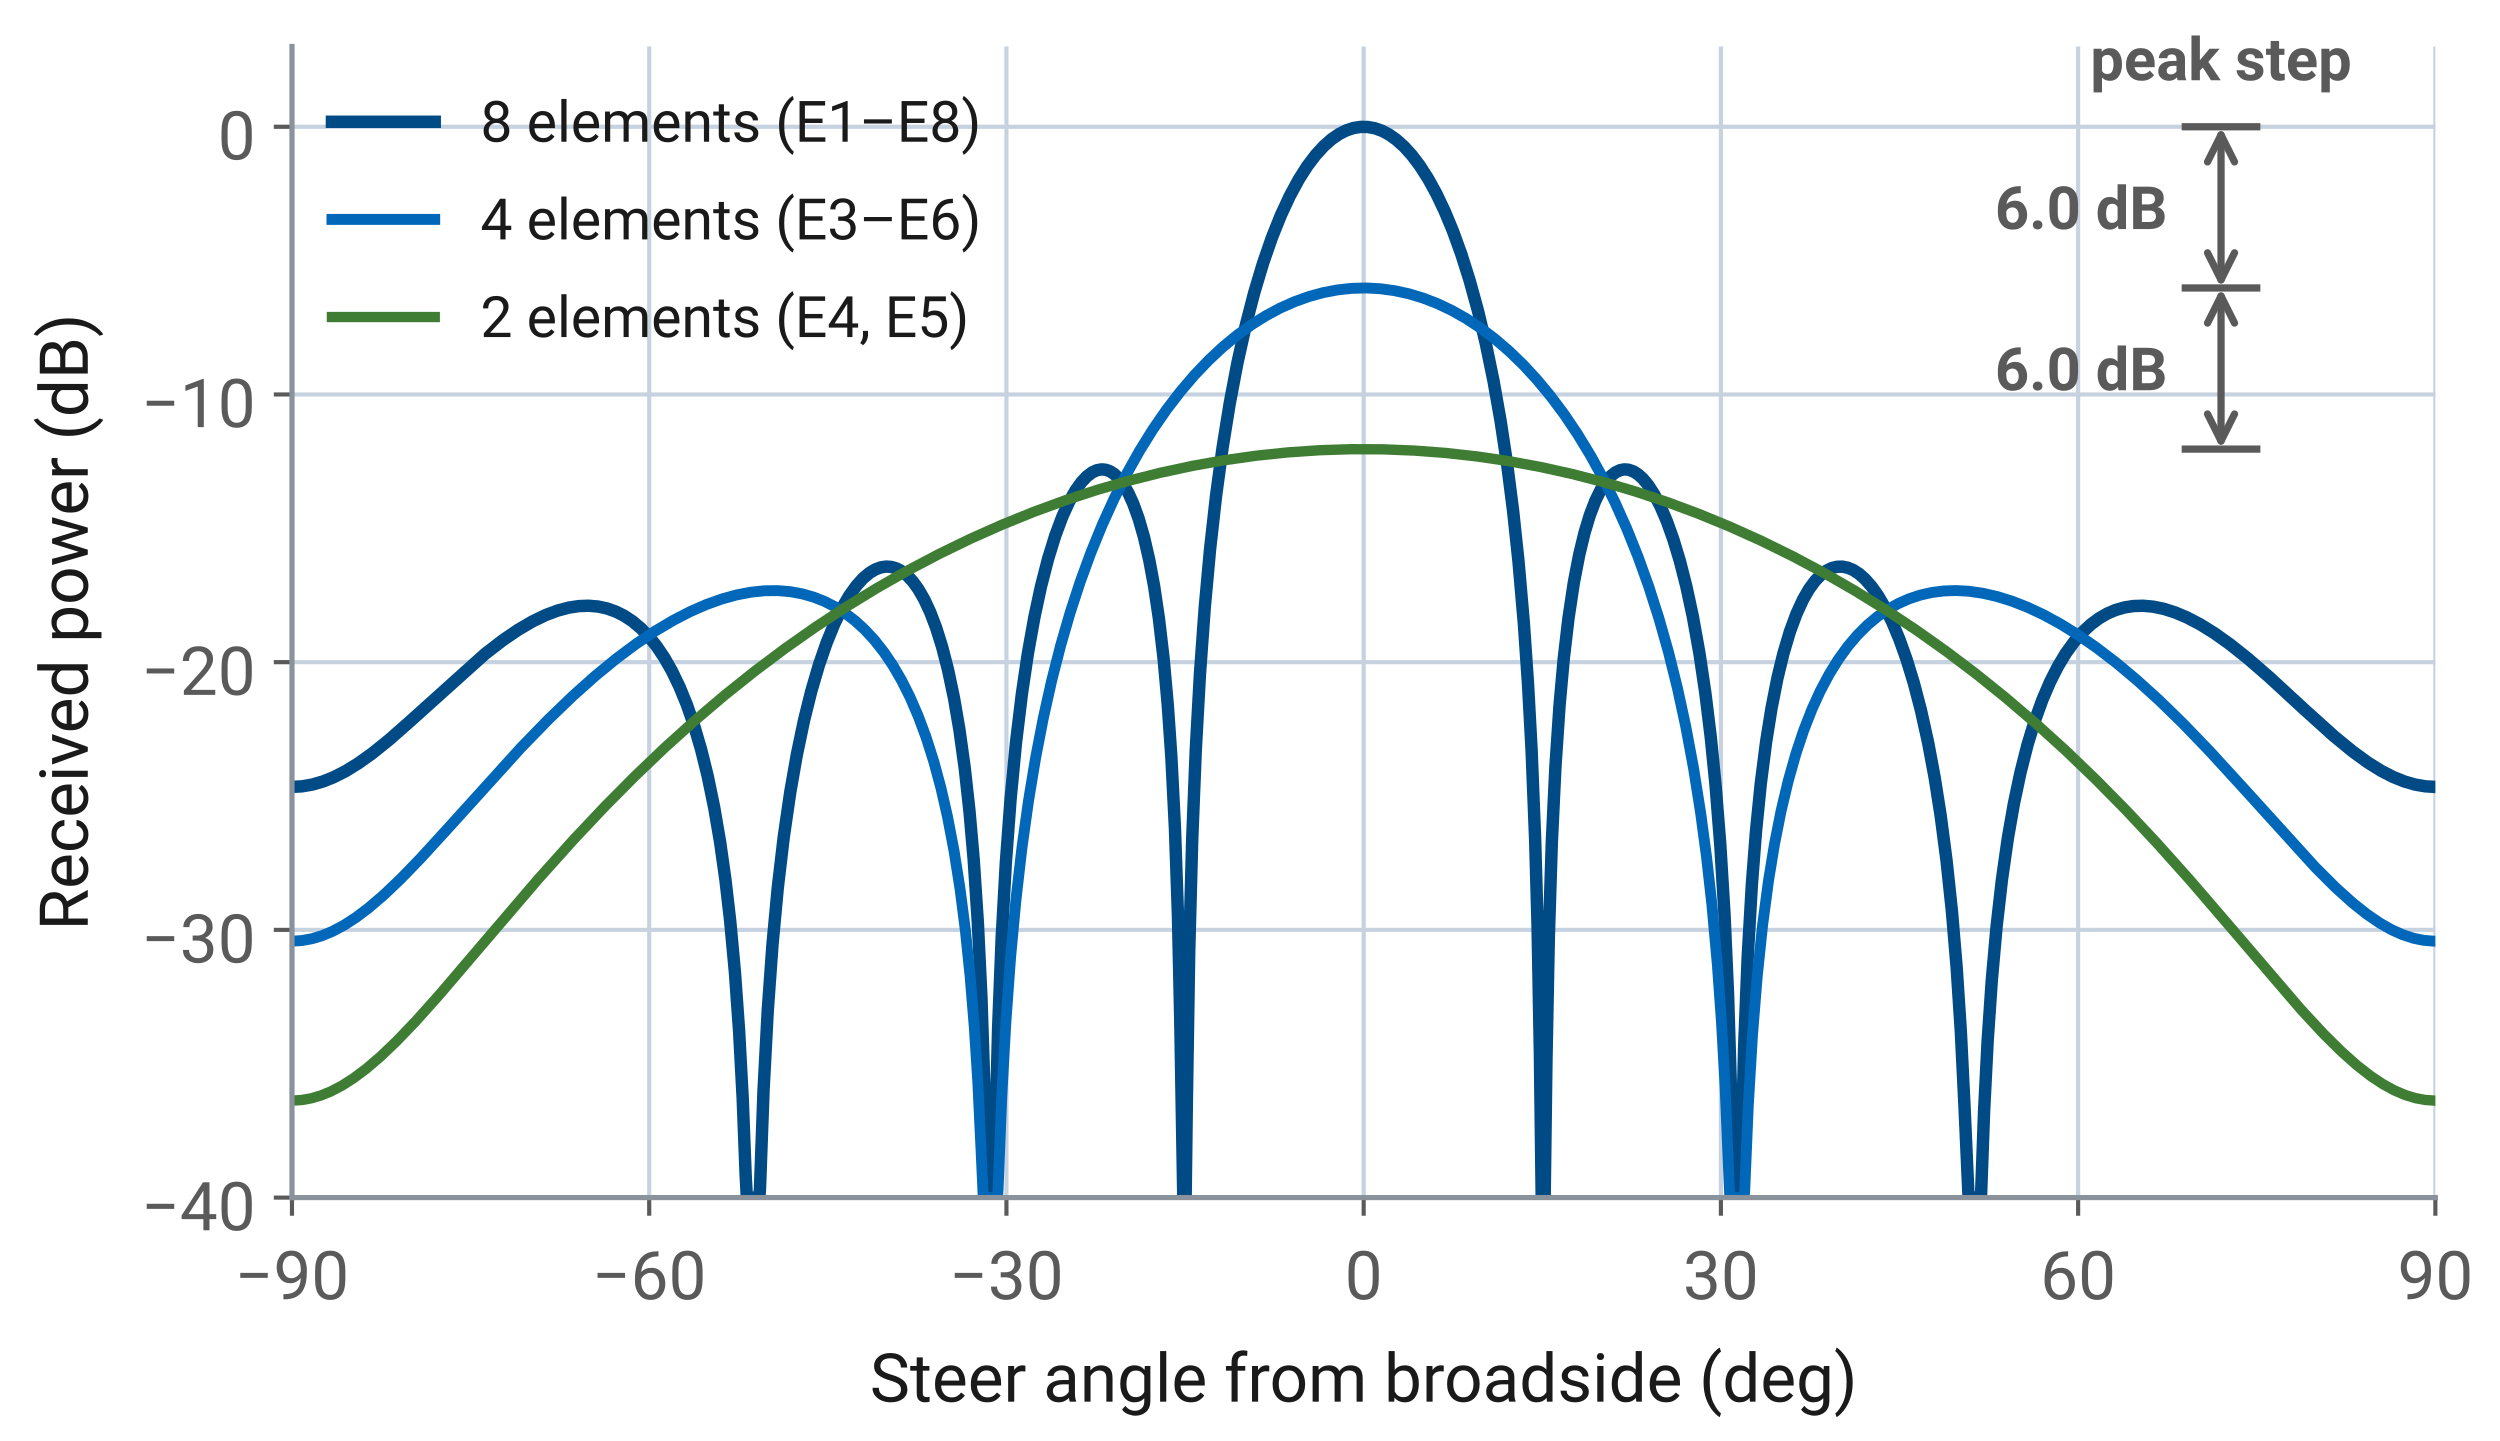
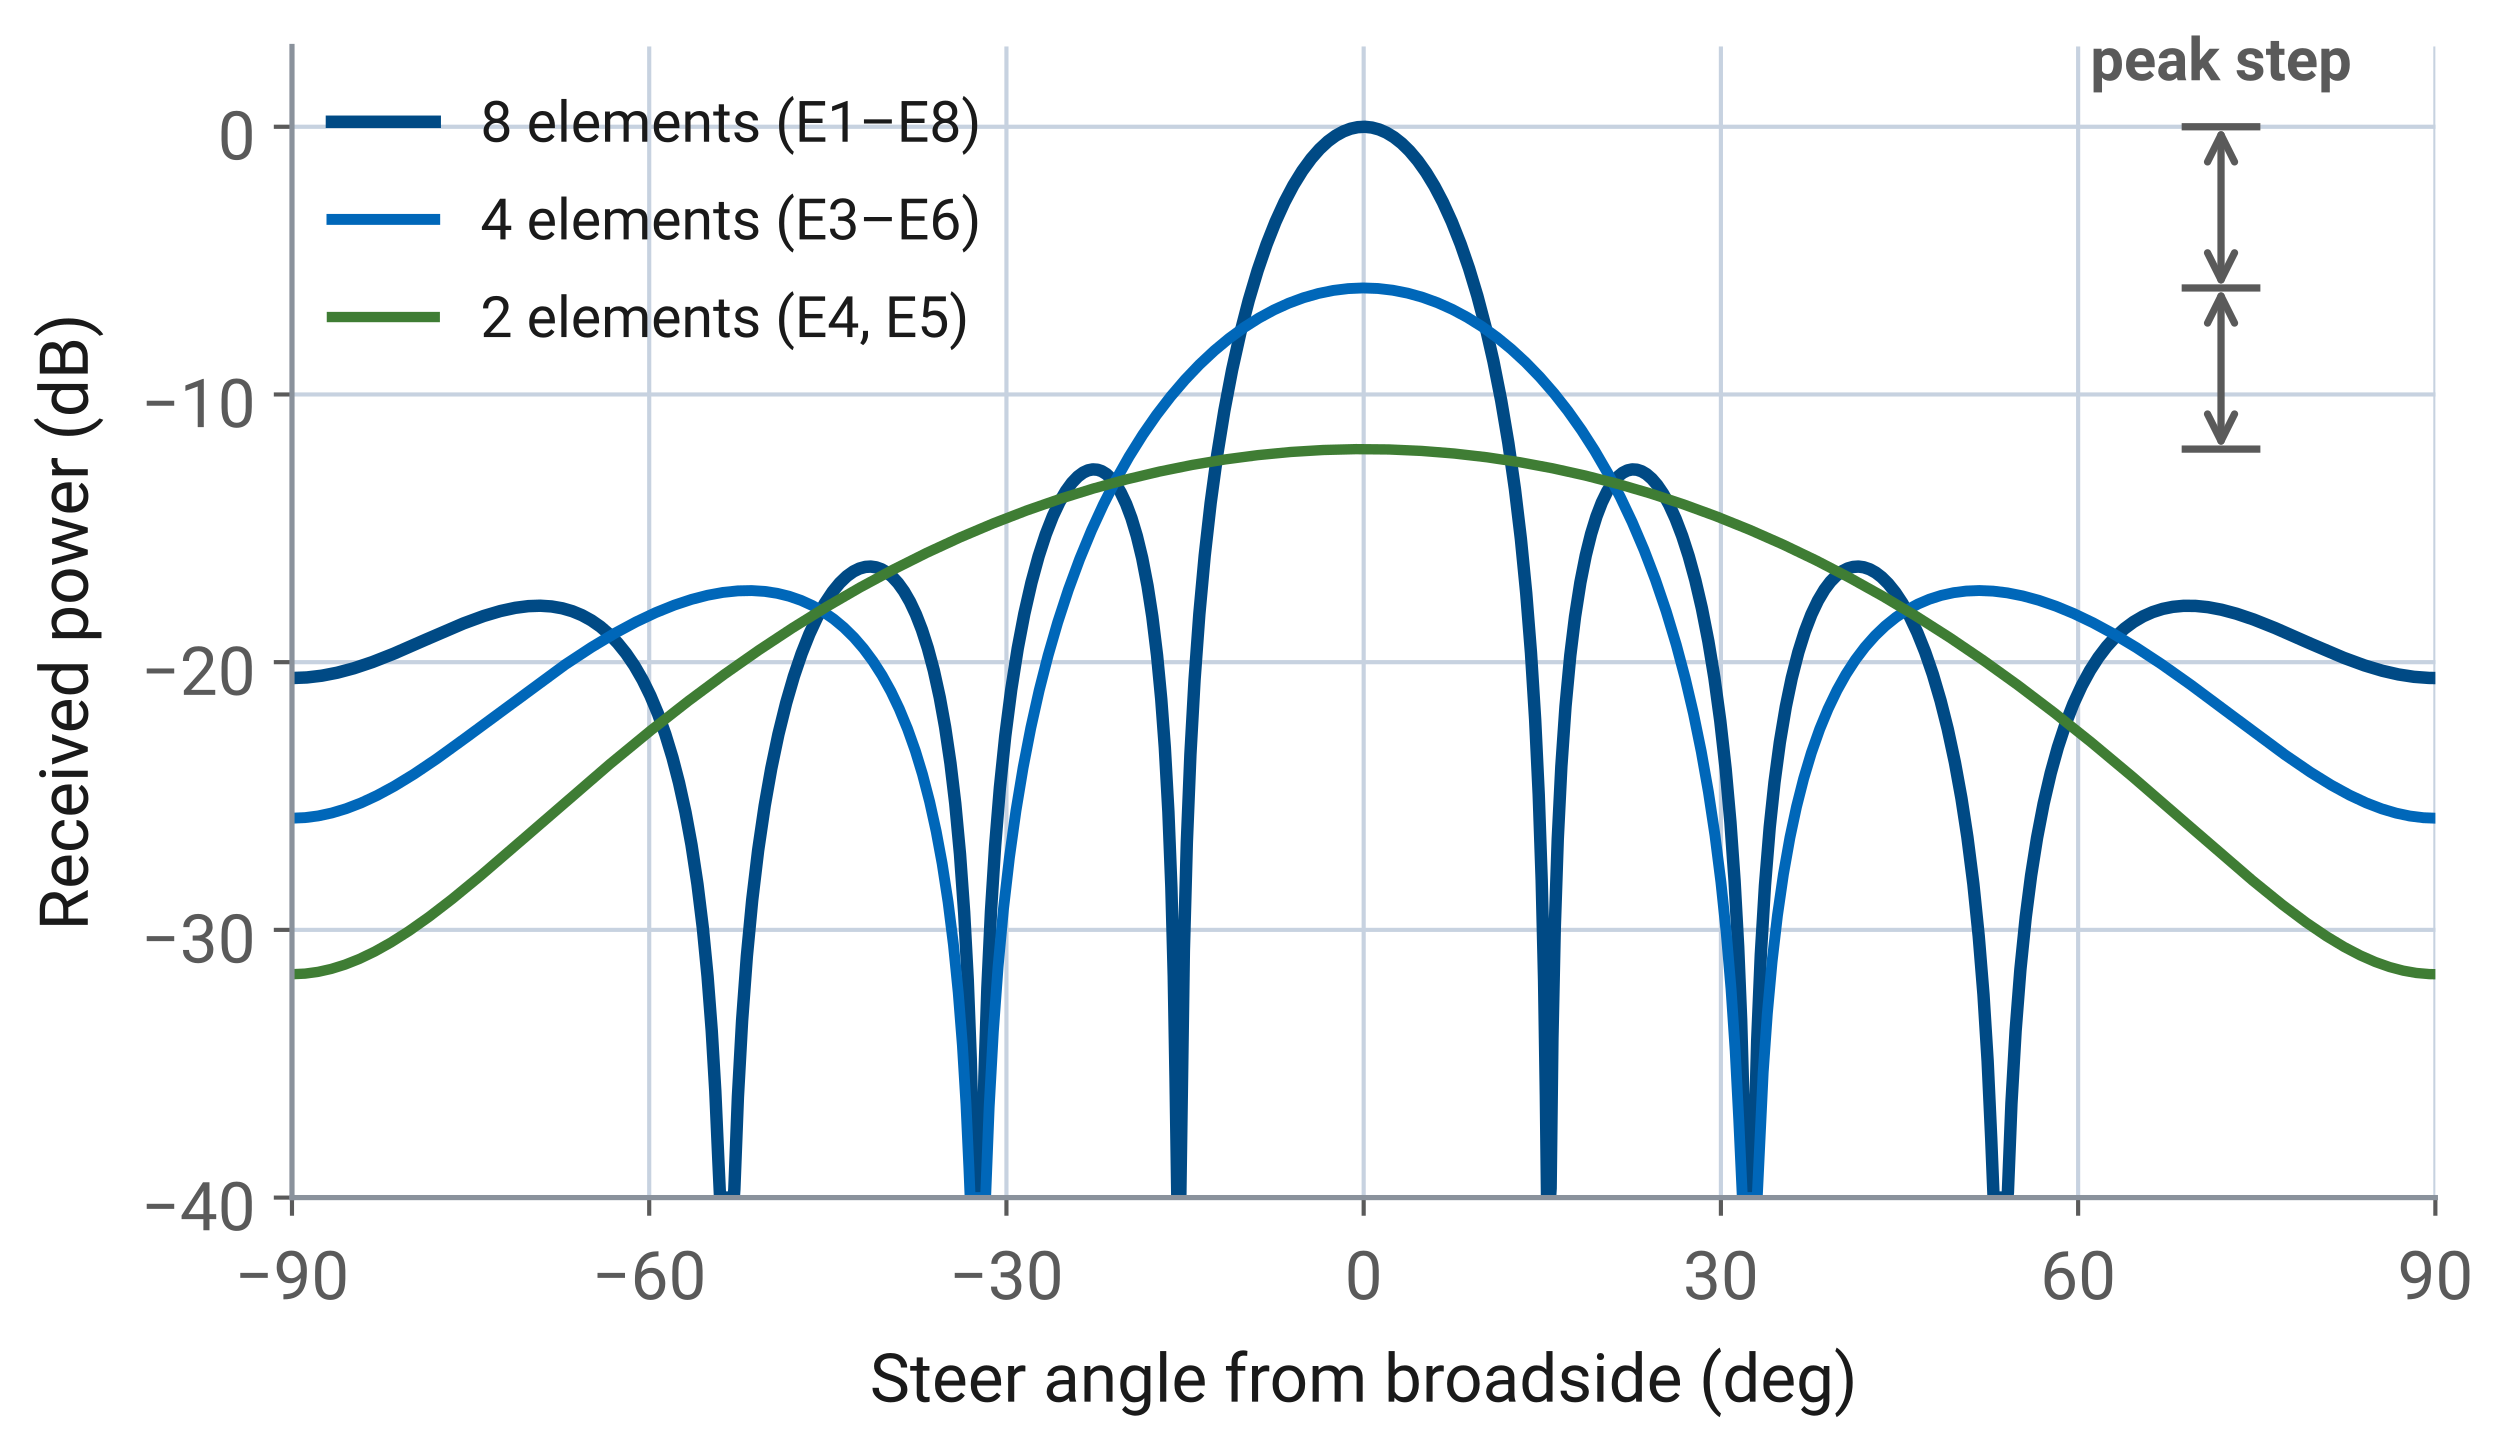
<svg xmlns="http://www.w3.org/2000/svg" xmlns:xlink="http://www.w3.org/1999/xlink" width="481.621pt" height="277.491pt" viewBox="0 0 481.621 277.491" version="1.1">
  <defs>
    <style type="text/css">*{stroke-linejoin: round; stroke-linecap: butt}</style>
  </defs>
  <g id="figure_1">
    <g id="patch_1">
      <path d="M 0 277.491  L 481.621 277.491  L 481.621 0  L 0 0  L 0 277.491  z " style="fill: none" />
    </g>
    <g id="axes_1">
      <g id="patch_2">
        <path d="M 56.249 230.712  L 469.169 230.712  L 469.169 8.952  L 56.249 8.952  L 56.249 230.712  z " style="fill: none" />
      </g>
      <g id="matplotlib.axis_1">
        <g id="xtick_1">
          <g id="line2d_1">
-             <path d="M 56.249 230.712  L 56.249 8.952  " clip-path="url(#p74cef117e4)" style="fill: none; stroke: #c7d2e0; stroke-width: 0.8; stroke-linecap: square" />
+             <path d="M 56.249 230.712  L 56.249 8.952  " clip-path="url(#p4772ceadd3)" style="fill: none; stroke: #c7d2e0; stroke-width: 0.8; stroke-linecap: square" />
          </g>
          <g id="line2d_2">
            <defs>
-               <path id="m7ccfd87484" d="M 0 0  L 0 3.5  " style="stroke: #5a5a5a; stroke-width: 0.8" />
+               <path id="m863b447cb8" d="M 0 0  L 0 3.5  " style="stroke: #5a5a5a; stroke-width: 0.8" />
            </defs>
            <g>
-               <use xlink:href="#m7ccfd87484" x="56.249" y="230.712" style="fill: #5a5a5a; stroke: #5a5a5a; stroke-width: 0.8" />
+               <use xlink:href="#m863b447cb8" x="56.249" y="230.712" style="fill: #5a5a5a; stroke: #5a5a5a; stroke-width: 0.8" />
            </g>
          </g>
          <g id="text_1">
            <text style="font-size: 13px; font-family:'Source Sans Pro', 'Segoe UI', Roboto, Helvetica, Arial, sans-serif; text-anchor: middle; fill: #5a5a5a" x="56.249" y="250.305" transform="rotate(-0 56.24918 250.3053)">−90</text>
          </g>
        </g>
        <g id="xtick_2">
          <g id="line2d_3">
-             <path d="M 125.069 230.712  L 125.069 8.952  " clip-path="url(#p74cef117e4)" style="fill: none; stroke: #c7d2e0; stroke-width: 0.8; stroke-linecap: square" />
+             <path d="M 125.069 230.712  L 125.069 8.952  " clip-path="url(#p4772ceadd3)" style="fill: none; stroke: #c7d2e0; stroke-width: 0.8; stroke-linecap: square" />
          </g>
          <g id="line2d_4">
            <g>
-               <use xlink:href="#m7ccfd87484" x="125.069" y="230.712" style="fill: #5a5a5a; stroke: #5a5a5a; stroke-width: 0.8" />
+               <use xlink:href="#m863b447cb8" x="125.069" y="230.712" style="fill: #5a5a5a; stroke: #5a5a5a; stroke-width: 0.8" />
            </g>
          </g>
          <g id="text_2">
            <text style="font-size: 13px; font-family:'Source Sans Pro', 'Segoe UI', Roboto, Helvetica, Arial, sans-serif; text-anchor: middle; fill: #5a5a5a" x="125.069" y="250.305" transform="rotate(-0 125.0692 250.3053)">−60</text>
          </g>
        </g>
        <g id="xtick_3">
          <g id="line2d_5">
-             <path d="M 193.889 230.712  L 193.889 8.952  " clip-path="url(#p74cef117e4)" style="fill: none; stroke: #c7d2e0; stroke-width: 0.8; stroke-linecap: square" />
+             <path d="M 193.889 230.712  L 193.889 8.952  " clip-path="url(#p4772ceadd3)" style="fill: none; stroke: #c7d2e0; stroke-width: 0.8; stroke-linecap: square" />
          </g>
          <g id="line2d_6">
            <g>
-               <use xlink:href="#m7ccfd87484" x="193.889" y="230.712" style="fill: #5a5a5a; stroke: #5a5a5a; stroke-width: 0.8" />
+               <use xlink:href="#m863b447cb8" x="193.889" y="230.712" style="fill: #5a5a5a; stroke: #5a5a5a; stroke-width: 0.8" />
            </g>
          </g>
          <g id="text_3">
            <text style="font-size: 13px; font-family:'Source Sans Pro', 'Segoe UI', Roboto, Helvetica, Arial, sans-serif; text-anchor: middle; fill: #5a5a5a" x="193.889" y="250.305" transform="rotate(-0 193.8892 250.3053)">−30</text>
          </g>
        </g>
        <g id="xtick_4">
          <g id="line2d_7">
-             <path d="M 262.709 230.712  L 262.709 8.952  " clip-path="url(#p74cef117e4)" style="fill: none; stroke: #c7d2e0; stroke-width: 0.8; stroke-linecap: square" />
+             <path d="M 262.709 230.712  L 262.709 8.952  " clip-path="url(#p4772ceadd3)" style="fill: none; stroke: #c7d2e0; stroke-width: 0.8; stroke-linecap: square" />
          </g>
          <g id="line2d_8">
            <g>
-               <use xlink:href="#m7ccfd87484" x="262.709" y="230.712" style="fill: #5a5a5a; stroke: #5a5a5a; stroke-width: 0.8" />
+               <use xlink:href="#m863b447cb8" x="262.709" y="230.712" style="fill: #5a5a5a; stroke: #5a5a5a; stroke-width: 0.8" />
            </g>
          </g>
          <g id="text_4">
            <text style="font-size: 13px; font-family:'Source Sans Pro', 'Segoe UI', Roboto, Helvetica, Arial, sans-serif; text-anchor: middle; fill: #5a5a5a" x="262.709" y="250.305" transform="rotate(-0 262.7092 250.3053)">0</text>
          </g>
        </g>
        <g id="xtick_5">
          <g id="line2d_9">
-             <path d="M 331.529 230.712  L 331.529 8.952  " clip-path="url(#p74cef117e4)" style="fill: none; stroke: #c7d2e0; stroke-width: 0.8; stroke-linecap: square" />
+             <path d="M 331.529 230.712  L 331.529 8.952  " clip-path="url(#p4772ceadd3)" style="fill: none; stroke: #c7d2e0; stroke-width: 0.8; stroke-linecap: square" />
          </g>
          <g id="line2d_10">
            <g>
-               <use xlink:href="#m7ccfd87484" x="331.529" y="230.712" style="fill: #5a5a5a; stroke: #5a5a5a; stroke-width: 0.8" />
+               <use xlink:href="#m863b447cb8" x="331.529" y="230.712" style="fill: #5a5a5a; stroke: #5a5a5a; stroke-width: 0.8" />
            </g>
          </g>
          <g id="text_5">
            <text style="font-size: 13px; font-family:'Source Sans Pro', 'Segoe UI', Roboto, Helvetica, Arial, sans-serif; text-anchor: middle; fill: #5a5a5a" x="331.529" y="250.305" transform="rotate(-0 331.5292 250.3053)">30</text>
          </g>
        </g>
        <g id="xtick_6">
          <g id="line2d_11">
-             <path d="M 400.349 230.712  L 400.349 8.952  " clip-path="url(#p74cef117e4)" style="fill: none; stroke: #c7d2e0; stroke-width: 0.8; stroke-linecap: square" />
+             <path d="M 400.349 230.712  L 400.349 8.952  " clip-path="url(#p4772ceadd3)" style="fill: none; stroke: #c7d2e0; stroke-width: 0.8; stroke-linecap: square" />
          </g>
          <g id="line2d_12">
            <g>
-               <use xlink:href="#m7ccfd87484" x="400.349" y="230.712" style="fill: #5a5a5a; stroke: #5a5a5a; stroke-width: 0.8" />
+               <use xlink:href="#m863b447cb8" x="400.349" y="230.712" style="fill: #5a5a5a; stroke: #5a5a5a; stroke-width: 0.8" />
            </g>
          </g>
          <g id="text_6">
            <text style="font-size: 13px; font-family:'Source Sans Pro', 'Segoe UI', Roboto, Helvetica, Arial, sans-serif; text-anchor: middle; fill: #5a5a5a" x="400.349" y="250.305" transform="rotate(-0 400.3492 250.3053)">60</text>
          </g>
        </g>
        <g id="xtick_7">
          <g id="line2d_13">
-             <path d="M 469.169 230.712  L 469.169 8.952  " clip-path="url(#p74cef117e4)" style="fill: none; stroke: #c7d2e0; stroke-width: 0.8; stroke-linecap: square" />
+             <path d="M 469.169 230.712  L 469.169 8.952  " clip-path="url(#p4772ceadd3)" style="fill: none; stroke: #c7d2e0; stroke-width: 0.8; stroke-linecap: square" />
          </g>
          <g id="line2d_14">
            <g>
-               <use xlink:href="#m7ccfd87484" x="469.169" y="230.712" style="fill: #5a5a5a; stroke: #5a5a5a; stroke-width: 0.8" />
+               <use xlink:href="#m863b447cb8" x="469.169" y="230.712" style="fill: #5a5a5a; stroke: #5a5a5a; stroke-width: 0.8" />
            </g>
          </g>
          <g id="text_7">
            <text style="font-size: 13px; font-family:'Source Sans Pro', 'Segoe UI', Roboto, Helvetica, Arial, sans-serif; text-anchor: middle; fill: #5a5a5a" x="469.169" y="250.305" transform="rotate(-0 469.1692 250.3053)">90</text>
          </g>
        </g>
        <g id="text_8">
          <text style="font-size: 13px; font-family:'Source Sans Pro', 'Segoe UI', Roboto, Helvetica, Arial, sans-serif; text-anchor: middle; fill: #1a1a1a" x="262.709" y="270.035" transform="rotate(-0 262.7092 270.0348)">Steer angle from broadside  (deg)</text>
        </g>
      </g>
      <g id="matplotlib.axis_2">
        <g id="ytick_1">
          <g id="line2d_15">
-             <path d="M 56.249 230.712  L 469.169 230.712  " clip-path="url(#p74cef117e4)" style="fill: none; stroke: #c7d2e0; stroke-width: 0.8; stroke-linecap: square" />
+             <path d="M 56.249 230.712  L 469.169 230.712  " clip-path="url(#p4772ceadd3)" style="fill: none; stroke: #c7d2e0; stroke-width: 0.8; stroke-linecap: square" />
          </g>
          <g id="line2d_16">
            <defs>
-               <path id="m2f31627ee8" d="M 0 0  L -3.5 0  " style="stroke: #5a5a5a; stroke-width: 0.8" />
+               <path id="md48d131b10" d="M 0 0  L -3.5 0  " style="stroke: #5a5a5a; stroke-width: 0.8" />
            </defs>
            <g>
-               <use xlink:href="#m2f31627ee8" x="56.249" y="230.712" style="fill: #5a5a5a; stroke: #5a5a5a; stroke-width: 0.8" />
+               <use xlink:href="#md48d131b10" x="56.249" y="230.712" style="fill: #5a5a5a; stroke: #5a5a5a; stroke-width: 0.8" />
            </g>
          </g>
          <g id="text_9">
            <text style="font-size: 13px; font-family:'Source Sans Pro', 'Segoe UI', Roboto, Helvetica, Arial, sans-serif; text-anchor: end; fill: #5a5a5a" x="49.249" y="237.008" transform="rotate(-0 49.24918 237.0084)">−40</text>
          </g>
        </g>
        <g id="ytick_2">
          <g id="line2d_17">
-             <path d="M 56.249 179.139  L 469.169 179.139  " clip-path="url(#p74cef117e4)" style="fill: none; stroke: #c7d2e0; stroke-width: 0.8; stroke-linecap: square" />
+             <path d="M 56.249 179.139  L 469.169 179.139  " clip-path="url(#p4772ceadd3)" style="fill: none; stroke: #c7d2e0; stroke-width: 0.8; stroke-linecap: square" />
          </g>
          <g id="line2d_18">
            <g>
-               <use xlink:href="#m2f31627ee8" x="56.249" y="179.139" style="fill: #5a5a5a; stroke: #5a5a5a; stroke-width: 0.8" />
+               <use xlink:href="#md48d131b10" x="56.249" y="179.139" style="fill: #5a5a5a; stroke: #5a5a5a; stroke-width: 0.8" />
            </g>
          </g>
          <g id="text_10">
            <text style="font-size: 13px; font-family:'Source Sans Pro', 'Segoe UI', Roboto, Helvetica, Arial, sans-serif; text-anchor: end; fill: #5a5a5a" x="49.249" y="185.436" transform="rotate(-0 49.24918 185.4364)">−30</text>
          </g>
        </g>
        <g id="ytick_3">
          <g id="line2d_19">
-             <path d="M 56.249 127.567  L 469.169 127.567  " clip-path="url(#p74cef117e4)" style="fill: none; stroke: #c7d2e0; stroke-width: 0.8; stroke-linecap: square" />
+             <path d="M 56.249 127.567  L 469.169 127.567  " clip-path="url(#p4772ceadd3)" style="fill: none; stroke: #c7d2e0; stroke-width: 0.8; stroke-linecap: square" />
          </g>
          <g id="line2d_20">
            <g>
-               <use xlink:href="#m2f31627ee8" x="56.249" y="127.567" style="fill: #5a5a5a; stroke: #5a5a5a; stroke-width: 0.8" />
+               <use xlink:href="#md48d131b10" x="56.249" y="127.567" style="fill: #5a5a5a; stroke: #5a5a5a; stroke-width: 0.8" />
            </g>
          </g>
          <g id="text_11">
            <text style="font-size: 13px; font-family:'Source Sans Pro', 'Segoe UI', Roboto, Helvetica, Arial, sans-serif; text-anchor: end; fill: #5a5a5a" x="49.249" y="133.864" transform="rotate(-0 49.24918 133.8643)">−20</text>
          </g>
        </g>
        <g id="ytick_4">
          <g id="line2d_21">
-             <path d="M 56.249 75.995  L 469.169 75.995  " clip-path="url(#p74cef117e4)" style="fill: none; stroke: #c7d2e0; stroke-width: 0.8; stroke-linecap: square" />
+             <path d="M 56.249 75.995  L 469.169 75.995  " clip-path="url(#p4772ceadd3)" style="fill: none; stroke: #c7d2e0; stroke-width: 0.8; stroke-linecap: square" />
          </g>
          <g id="line2d_22">
            <g>
-               <use xlink:href="#m2f31627ee8" x="56.249" y="75.995" style="fill: #5a5a5a; stroke: #5a5a5a; stroke-width: 0.8" />
+               <use xlink:href="#md48d131b10" x="56.249" y="75.995" style="fill: #5a5a5a; stroke: #5a5a5a; stroke-width: 0.8" />
            </g>
          </g>
          <g id="text_12">
            <text style="font-size: 13px; font-family:'Source Sans Pro', 'Segoe UI', Roboto, Helvetica, Arial, sans-serif; text-anchor: end; fill: #5a5a5a" x="49.249" y="82.292" transform="rotate(-0 49.24918 82.29217)">−10</text>
          </g>
        </g>
        <g id="ytick_5">
          <g id="line2d_23">
-             <path d="M 56.249 24.423  L 469.169 24.423  " clip-path="url(#p74cef117e4)" style="fill: none; stroke: #c7d2e0; stroke-width: 0.8; stroke-linecap: square" />
+             <path d="M 56.249 24.423  L 469.169 24.423  " clip-path="url(#p4772ceadd3)" style="fill: none; stroke: #c7d2e0; stroke-width: 0.8; stroke-linecap: square" />
          </g>
          <g id="line2d_24">
            <g>
-               <use xlink:href="#m2f31627ee8" x="56.249" y="24.423" style="fill: #5a5a5a; stroke: #5a5a5a; stroke-width: 0.8" />
+               <use xlink:href="#md48d131b10" x="56.249" y="24.423" style="fill: #5a5a5a; stroke: #5a5a5a; stroke-width: 0.8" />
            </g>
          </g>
          <g id="text_13">
            <text style="font-size: 13px; font-family:'Source Sans Pro', 'Segoe UI', Roboto, Helvetica, Arial, sans-serif; text-anchor: end; fill: #5a5a5a" x="49.249" y="30.72" transform="rotate(-0 49.24918 30.72008)">0</text>
          </g>
        </g>
        <g id="text_14">
          <text style="font-size: 13px; font-family:'Source Sans Pro', 'Segoe UI', Roboto, Helvetica, Arial, sans-serif; text-anchor: middle; fill: #1a1a1a" x="16.914" y="119.832" transform="rotate(-90 16.91375 119.8316)">Received power  (dB)</text>
        </g>
      </g>
      <g id="line2d_25">
-         <path d="M 56.249 151.597  L 58.199 151.484  L 60.149 151.147  L 62.214 150.553  L 64.278 149.728  L 66.572 148.561  L 68.981 147.081  L 71.734 145.116  L 74.945 142.532  L 78.96 138.998  L 93.412 126.005  L 96.853 123.352  L 99.835 121.321  L 102.588 119.711  L 105.111 118.495  L 107.405 117.634  L 109.585 117.056  L 111.535 116.761  L 113.37 116.692  L 115.205 116.848  L 116.925 117.217  L 118.646 117.826  L 120.252 118.633  L 121.858 119.694  L 123.463 121.041  L 124.954 122.578  L 126.446 124.426  L 127.937 126.629  L 129.428 129.241  L 130.919 132.334  L 132.295 135.695  L 133.672 139.644  L 135.048 144.317  L 136.31 149.402  L 137.571 155.484  L 138.718 162.167  L 139.751 169.474  L 140.668 177.418  L 141.586 187.377  L 142.389 198.673  L 143.077 211.578  L 143.651 226.423  L 143.88 230.712  L 146.289 230.712  L 146.403 229.078  L 147.092 210.109  L 147.894 194.866  L 148.812 182.047  L 149.844 170.965  L 150.991 161.214  L 152.253 152.538  L 153.515 145.365  L 154.891 138.798  L 156.268 133.245  L 157.759 128.14  L 159.25 123.82  L 160.741 120.169  L 162.232 117.109  L 163.608 114.761  L 164.985 112.839  L 166.246 111.437  L 167.508 110.368  L 168.655 109.684  L 169.687 109.303  L 170.72 109.148  L 171.752 109.225  L 172.784 109.542  L 173.817 110.11  L 174.849 110.945  L 175.881 112.066  L 176.914 113.496  L 178.061 115.486  L 179.208 117.952  L 180.355 120.968  L 181.502 124.633  L 182.649 129.09  L 183.796 134.545  L 184.828 140.568  L 185.86 148.027  L 186.778 156.367  L 187.581 165.625  L 188.384 177.781  L 189.072 192.189  L 189.645 209.669  L 190.219 230.712  L 191.48 230.712  L 191.71 220.603  L 192.283 198.146  L 192.972 180.649  L 193.774 166.203  L 194.692 153.869  L 195.724 143.119  L 196.871 133.631  L 198.018 125.903  L 199.28 118.864  L 200.542 112.991  L 201.918 107.636  L 203.295 103.183  L 204.671 99.502  L 205.933 96.73  L 207.194 94.487  L 208.341 92.883  L 209.374 91.782  L 210.406 91.004  L 211.324 90.583  L 212.241 90.423  L 213.044 90.504  L 213.847 90.798  L 214.65 91.317  L 215.567 92.204  L 216.485 93.429  L 217.403 95.027  L 218.32 97.045  L 219.353 99.894  L 220.385 103.473  L 221.417 107.957  L 222.335 112.914  L 223.252 119.084  L 224.17 126.941  L 224.973 135.856  L 225.661 145.853  L 226.349 159.51  L 226.923 176.128  L 227.382 196.917  L 227.955 230.712  L 228.414 230.712  L 228.643 212.361  L 229.102 183.172  L 229.676 161.726  L 230.364 144.463  L 231.167 129.865  L 232.084 117.136  L 233.117 105.807  L 234.264 95.582  L 235.525 86.265  L 236.902 77.727  L 238.393 69.879  L 239.999 62.662  L 241.604 56.453  L 243.325 50.705  L 245.045 45.74  L 246.766 41.447  L 248.486 37.743  L 250.207 34.569  L 251.813 32.044  L 253.418 29.911  L 255.024 28.149  L 256.515 26.83  L 258.006 25.804  L 259.383 25.112  L 260.759 24.659  L 262.136 24.444  L 263.512 24.463  L 264.888 24.718  L 266.265 25.211  L 267.641 25.943  L 269.018 26.921  L 270.509 28.263  L 272 29.911  L 273.491 31.879  L 275.097 34.375  L 276.703 37.291  L 278.308 40.661  L 279.914 44.534  L 281.52 48.969  L 283.126 54.051  L 284.732 59.89  L 286.223 66.13  L 287.714 73.345  L 289.09 81.111  L 290.352 89.462  L 291.499 98.443  L 292.531 108.118  L 293.563 120.033  L 294.366 131.707  L 295.055 144.463  L 295.743 161.726  L 296.202 178.038  L 296.66 203.175  L 297.004 230.712  L 297.578 230.712  L 297.922 204.21  L 298.381 180.443  L 298.954 162.332  L 299.643 147.818  L 300.445 135.856  L 301.248 126.941  L 302.166 119.084  L 303.198 112.235  L 304.231 106.871  L 305.263 102.607  L 306.295 99.203  L 307.327 96.498  L 308.36 94.381  L 309.392 92.772  L 310.31 91.72  L 311.227 90.992  L 312.145 90.566  L 312.948 90.425  L 313.751 90.492  L 314.668 90.816  L 315.586 91.396  L 316.503 92.232  L 317.536 93.476  L 318.683 95.244  L 319.83 97.432  L 321.091 100.356  L 322.353 103.869  L 323.615 108.045  L 324.877 112.991  L 326.138 118.864  L 327.4 125.903  L 328.547 133.631  L 329.579 142.07  L 330.497 151.247  L 331.414 162.793  L 332.217 176.038  L 332.906 191.545  L 333.479 210.265  L 334.053 230.712  L 335.314 230.712  L 336.002 201.802  L 336.691 184.364  L 337.494 170.389  L 338.296 160.062  L 339.214 150.931  L 340.246 142.87  L 341.279 136.419  L 342.426 130.61  L 343.573 125.879  L 344.834 121.645  L 346.096 118.228  L 347.358 115.486  L 348.505 113.496  L 349.652 111.927  L 350.799 110.736  L 351.831 109.962  L 352.863 109.45  L 353.896 109.187  L 354.928 109.163  L 355.96 109.368  L 356.993 109.799  L 358.14 110.538  L 359.287 111.55  L 360.548 112.984  L 361.81 114.761  L 363.186 117.109  L 364.563 119.914  L 365.939 123.217  L 367.316 127.078  L 368.692 131.582  L 370.068 136.846  L 371.445 143.047  L 372.706 149.78  L 373.853 157.05  L 375 165.82  L 376.033 175.557  L 376.95 186.441  L 377.753 198.727  L 378.441 212.771  L 379.244 230.712  L 381.538 230.712  L 381.653 230.116  L 382.227 214.166  L 382.915 200.569  L 383.718 188.814  L 384.635 178.536  L 385.668 169.474  L 386.815 161.438  L 387.962 154.882  L 389.223 148.903  L 390.6 143.48  L 391.976 138.94  L 393.467 134.804  L 394.958 131.326  L 396.449 128.39  L 397.94 125.91  L 399.546 123.675  L 401.152 121.832  L 402.758 120.33  L 404.364 119.13  L 405.969 118.199  L 407.575 117.511  L 409.296 117.017  L 411.016 116.751  L 412.851 116.696  L 414.801 116.872  L 416.866 117.299  L 419.045 117.991  L 421.339 118.961  L 423.863 120.282  L 426.615 121.993  L 429.598 124.116  L 433.039 126.854  L 437.168 130.443  L 443.935 136.679  L 449.67 141.847  L 453.226 144.764  L 456.208 146.927  L 458.731 148.496  L 461.025 149.676  L 463.205 150.553  L 465.269 151.147  L 467.219 151.484  L 469.169 151.597  L 469.169 151.597  " clip-path="url(#p74cef117e4)" style="fill: none; stroke: #004a85; stroke-width: 2.4; stroke-linecap: square" />
+         <path d="M 56.249 130.624  L 59.117 130.51  L 61.984 130.172  L 64.966 129.595  L 68.178 128.739  L 71.734 127.55  L 75.863 125.925  L 82.057 123.214  L 89.283 120.106  L 93.183 118.671  L 96.394 117.717  L 99.262 117.096  L 101.785 116.772  L 104.079 116.691  L 106.258 116.832  L 108.323 117.189  L 110.273 117.754  L 112.108 118.514  L 113.943 119.523  L 115.664 120.724  L 117.384 122.207  L 118.99 123.877  L 120.596 125.865  L 122.202 128.219  L 123.807 130.999  L 125.299 134.032  L 126.79 137.583  L 128.166 141.42  L 129.542 145.917  L 130.804 150.766  L 132.066 156.507  L 133.213 162.745  L 134.36 170.309  L 135.392 178.722  L 136.31 188.095  L 137.113 198.555  L 137.801 210.232  L 138.374 223.217  L 138.718 230.712  L 141.357 230.712  L 141.471 229.09  L 142.159 211.278  L 142.962 196.672  L 143.88 184.236  L 144.912 173.393  L 146.059 163.788  L 147.321 155.191  L 148.583 148.043  L 149.959 141.46  L 151.45 135.425  L 152.941 130.294  L 154.432 125.905  L 155.923 122.147  L 157.415 118.943  L 158.906 116.239  L 160.397 113.997  L 161.773 112.315  L 163.15 110.993  L 164.411 110.091  L 165.558 109.529  L 166.705 109.215  L 167.738 109.148  L 168.77 109.293  L 169.802 109.658  L 170.834 110.253  L 171.867 111.094  L 173.014 112.337  L 174.161 113.934  L 175.308 115.926  L 176.455 118.364  L 177.602 121.315  L 178.749 124.874  L 179.896 129.166  L 181.043 134.376  L 182.075 140.079  L 183.107 147.069  L 184.025 154.78  L 184.943 164.568  L 185.745 175.792  L 186.434 188.745  L 187.007 203.805  L 187.466 221.404  L 187.695 230.712  L 189.072 230.712  L 189.186 228.299  L 189.645 207.483  L 190.219 190.265  L 190.907 175.632  L 191.71 162.938  L 192.627 151.757  L 193.66 141.808  L 194.807 132.896  L 196.068 124.892  L 197.33 118.261  L 198.707 112.218  L 200.083 107.168  L 201.459 102.94  L 202.836 99.421  L 204.097 96.752  L 205.359 94.576  L 206.506 93.001  L 207.653 91.801  L 208.685 91.038  L 209.603 90.612  L 210.521 90.429  L 211.438 90.496  L 212.241 90.767  L 213.159 91.334  L 214.076 92.193  L 214.994 93.368  L 215.912 94.891  L 216.944 97.071  L 217.976 99.823  L 219.008 103.255  L 220.041 107.524  L 221.073 112.862  L 221.991 118.799  L 222.908 126.292  L 223.711 134.698  L 224.399 143.987  L 225.088 156.396  L 225.661 170.947  L 226.12 188.035  L 226.464 207.802  L 226.808 230.712  L 227.382 230.712  L 228.07 183.193  L 228.643 162.28  L 229.331 145.308  L 230.134 130.893  L 231.052 118.288  L 232.084 107.049  L 233.231 96.89  L 234.493 87.622  L 235.869 79.116  L 237.36 71.285  L 238.966 64.07  L 240.572 57.848  L 242.293 52.073  L 244.013 47.066  L 245.734 42.716  L 247.454 38.943  L 249.175 35.685  L 250.895 32.898  L 252.616 30.546  L 254.221 28.718  L 255.827 27.228  L 257.318 26.136  L 258.809 25.317  L 260.186 24.796  L 261.562 24.5  L 262.939 24.426  L 264.315 24.574  L 265.691 24.945  L 267.068 25.54  L 268.559 26.443  L 270.05 27.62  L 271.541 29.081  L 273.147 30.983  L 274.753 33.244  L 276.358 35.887  L 277.964 38.943  L 279.685 42.716  L 281.405 47.066  L 283.011 51.716  L 284.617 57.029  L 286.223 63.126  L 287.714 69.643  L 289.205 77.195  L 290.581 85.358  L 291.843 94.193  L 292.99 103.787  L 294.022 114.263  L 294.94 125.793  L 295.743 138.614  L 296.431 153.059  L 297.004 169.582  L 297.463 188.77  L 297.807 211.149  L 298.037 230.712  L 298.61 230.712  L 298.725 228.925  L 299.069 200.155  L 299.528 178.622  L 300.101 161.601  L 300.79 147.692  L 301.592 136.088  L 302.51 126.292  L 303.428 118.799  L 304.46 112.206  L 305.492 107.002  L 306.525 102.836  L 307.557 99.486  L 308.589 96.802  L 309.621 94.68  L 310.654 93.043  L 311.686 91.835  L 312.604 91.088  L 313.521 90.626  L 314.439 90.43  L 315.356 90.49  L 316.274 90.795  L 317.192 91.34  L 318.224 92.237  L 319.256 93.434  L 320.403 95.122  L 321.55 97.2  L 322.812 99.962  L 324.074 103.264  L 325.335 107.168  L 326.597 111.762  L 327.859 117.175  L 329.12 123.596  L 330.267 130.552  L 331.414 138.934  L 332.447 148.188  L 333.364 158.417  L 334.167 169.757  L 334.855 182.369  L 335.429 196.4  L 336.002 216.714  L 336.347 230.712  L 337.723 230.712  L 337.952 221.404  L 338.526 200.336  L 339.214 183.962  L 340.017 170.589  L 340.935 159.357  L 341.852 150.714  L 342.884 143.002  L 344.031 136.157  L 345.178 130.622  L 346.44 125.668  L 347.702 121.642  L 348.964 118.364  L 350.225 115.708  L 351.487 113.584  L 352.634 112.061  L 353.781 110.885  L 354.928 110.028  L 355.96 109.511  L 356.993 109.221  L 358.025 109.147  L 359.057 109.283  L 360.204 109.672  L 361.351 110.308  L 362.498 111.189  L 363.76 112.442  L 365.136 114.154  L 366.513 116.239  L 367.889 118.718  L 369.38 121.881  L 370.871 125.594  L 372.362 129.932  L 373.853 135.001  L 375.23 140.464  L 376.606 146.867  L 377.868 153.798  L 379.015 161.27  L 380.162 170.289  L 381.194 180.327  L 382.112 191.604  L 382.915 204.441  L 383.603 219.321  L 384.062 230.712  L 386.7 230.712  L 386.815 229.746  L 387.503 212.534  L 388.306 198.555  L 389.223 186.797  L 390.256 176.688  L 391.288 168.667  L 392.435 161.405  L 393.697 154.838  L 395.073 148.911  L 396.449 143.953  L 397.94 139.428  L 399.432 135.6  L 401.037 132.11  L 402.643 129.159  L 404.249 126.661  L 405.855 124.549  L 407.575 122.654  L 409.296 121.091  L 411.016 119.818  L 412.851 118.741  L 414.687 117.922  L 416.637 117.301  L 418.586 116.908  L 420.651 116.711  L 422.945 116.725  L 425.354 116.968  L 427.992 117.465  L 430.859 118.232  L 434.186 119.356  L 438.315 121.002  L 445.197 124.033  L 451.505 126.719  L 455.52 128.193  L 458.961 129.226  L 462.058 129.933  L 465.04 130.388  L 467.907 130.602  L 469.169 130.624  L 469.169 130.624  " clip-path="url(#p4772ceadd3)" style="fill: none; stroke: #004a85; stroke-width: 2.4; stroke-linecap: square" />
      </g>
      <g id="line2d_26">
-         <path d="M 56.249 181.311  L 58.084 181.204  L 60.034 180.859  L 61.984 180.281  L 64.049 179.424  L 66.228 178.266  L 68.522 176.787  L 71.045 174.886  L 73.913 172.43  L 77.125 169.376  L 81.024 165.353  L 86.53 159.323  L 100.409 143.994  L 105.685 138.566  L 110.388 134.041  L 114.746 130.155  L 118.761 126.866  L 122.546 124.042  L 126.216 121.579  L 129.657 119.534  L 132.983 117.816  L 136.08 116.461  L 139.063 115.394  L 141.93 114.605  L 144.683 114.081  L 147.321 113.811  L 149.844 113.784  L 152.253 113.986  L 154.547 114.405  L 156.726 115.027  L 158.791 115.837  L 160.856 116.886  L 162.805 118.119  L 164.755 119.616  L 166.591 121.297  L 168.426 123.277  L 170.261 125.602  L 171.981 128.143  L 173.702 131.097  L 175.308 134.296  L 176.914 138.011  L 178.405 142.026  L 179.896 146.72  L 181.272 151.822  L 182.534 157.339  L 183.796 163.929  L 184.943 171.199  L 185.975 179.223  L 186.892 188.085  L 187.695 197.867  L 188.384 208.629  L 189.072 223.134  L 189.416 230.712  L 192.169 230.712  L 192.283 229.12  L 192.972 211.537  L 193.774 196.946  L 194.692 184.389  L 195.724 173.313  L 196.871 163.368  L 198.133 154.319  L 199.509 146.001  L 201.001 138.293  L 202.606 131.105  L 204.327 124.368  L 206.162 118.033  L 208.112 112.057  L 210.177 106.412  L 212.356 101.075  L 214.65 96.029  L 217.059 91.262  L 219.582 86.767  L 222.105 82.715  L 224.743 78.895  L 227.382 75.457  L 230.134 72.235  L 232.887 69.355  L 235.64 66.792  L 238.393 64.524  L 241.146 62.535  L 243.898 60.811  L 246.651 59.341  L 249.404 58.116  L 252.157 57.129  L 254.91 56.375  L 257.662 55.85  L 260.415 55.551  L 263.168 55.476  L 265.921 55.625  L 268.674 56  L 271.426 56.601  L 274.179 57.432  L 276.932 58.497  L 279.685 59.803  L 282.438 61.357  L 285.19 63.168  L 287.943 65.248  L 290.696 67.613  L 293.449 70.279  L 296.087 73.138  L 298.725 76.319  L 301.363 79.853  L 303.886 83.6  L 306.41 87.747  L 308.819 92.132  L 311.113 96.752  L 313.407 101.88  L 315.586 107.31  L 317.65 113.062  L 319.6 119.163  L 321.436 125.648  L 323.156 132.563  L 324.762 139.972  L 326.253 147.957  L 327.629 156.631  L 328.776 165.204  L 329.809 174.427  L 330.841 185.791  L 331.644 196.946  L 332.332 209.156  L 333.02 225.689  L 333.25 230.712  L 336.002 230.712  L 336.117 229.321  L 336.805 212.934  L 337.608 199.478  L 338.526 188.085  L 339.558 178.244  L 340.705 169.625  L 341.852 162.635  L 343.114 156.265  L 344.49 150.466  L 345.981 145.193  L 347.472 140.725  L 349.078 136.619  L 350.684 133.099  L 352.405 129.861  L 354.125 127.081  L 355.96 124.539  L 357.795 122.372  L 359.745 120.422  L 361.695 118.789  L 363.645 117.435  L 365.71 116.272  L 367.774 115.359  L 369.954 114.639  L 372.133 114.146  L 374.427 113.851  L 376.836 113.768  L 379.359 113.911  L 381.997 114.292  L 384.75 114.923  L 387.617 115.816  L 390.6 116.984  L 393.697 118.437  L 396.908 120.187  L 400.349 122.319  L 403.905 124.784  L 407.69 127.684  L 411.704 131.047  L 415.948 134.898  L 420.536 139.37  L 425.698 144.725  L 432.006 151.617  L 446.114 167.162  L 450.014 171.047  L 453.226 173.939  L 455.979 176.127  L 458.502 177.849  L 460.796 179.144  L 462.861 180.067  L 464.925 180.744  L 466.875 181.144  L 468.71 181.304  L 469.169 181.311  L 469.169 181.311  " clip-path="url(#p74cef117e4)" style="fill: none; stroke: #0067b9; stroke-width: 2.1; stroke-linecap: square" />
+         <path d="M 56.249 157.623  L 58.773 157.513  L 61.296 157.185  L 63.934 156.616  L 66.687 155.786  L 69.554 154.682  L 72.651 153.242  L 75.978 151.442  L 79.763 149.127  L 84.121 146.191  L 89.742 142.12  L 108.896 128.023  L 113.943 124.704  L 118.417 122.021  L 122.546 119.802  L 126.331 118.016  L 129.887 116.582  L 133.213 115.476  L 136.31 114.673  L 139.292 114.125  L 142.159 113.829  L 144.798 113.773  L 147.321 113.934  L 149.73 114.302  L 152.024 114.867  L 154.318 115.662  L 156.497 116.655  L 158.562 117.834  L 160.626 119.271  L 162.576 120.898  L 164.526 122.821  L 166.361 124.942  L 168.196 127.411  L 169.917 130.095  L 171.637 133.202  L 173.243 136.558  L 174.849 140.449  L 176.34 144.652  L 177.716 149.163  L 179.093 154.446  L 180.355 160.17  L 181.502 166.347  L 182.649 173.795  L 183.681 182.042  L 184.598 191.191  L 185.401 201.356  L 186.09 212.643  L 186.663 225.099  L 186.892 230.712  L 189.875 230.712  L 190.563 213.268  L 191.366 198.721  L 192.283 186.194  L 193.316 175.142  L 194.463 165.216  L 195.724 156.183  L 197.101 147.878  L 198.592 140.179  L 200.198 132.997  L 201.918 126.264  L 203.753 119.927  L 205.818 113.615  L 207.997 107.7  L 210.291 102.144  L 212.585 97.154  L 214.994 92.429  L 217.517 87.96  L 220.155 83.746  L 222.794 79.943  L 225.546 76.365  L 228.299 73.147  L 231.052 70.256  L 233.919 67.568  L 236.787 65.187  L 239.654 63.094  L 242.522 61.276  L 245.389 59.719  L 248.257 58.415  L 251.124 57.356  L 253.992 56.536  L 256.859 55.95  L 259.727 55.597  L 262.594 55.473  L 265.462 55.578  L 268.329 55.914  L 271.197 56.48  L 274.064 57.281  L 276.932 58.321  L 279.799 59.605  L 282.667 61.142  L 285.534 62.939  L 288.402 65.009  L 291.155 67.267  L 293.908 69.805  L 296.66 72.643  L 299.413 75.805  L 302.051 79.166  L 304.689 82.886  L 307.213 86.818  L 309.736 91.164  L 312.145 95.754  L 314.439 100.592  L 316.733 105.967  L 318.912 111.672  L 320.977 117.736  L 322.927 124.199  L 324.647 130.654  L 326.253 137.498  L 327.744 144.779  L 329.12 152.557  L 330.382 160.908  L 331.529 169.931  L 332.561 179.748  L 333.479 190.518  L 334.282 202.442  L 334.97 215.768  L 335.658 230.712  L 338.526 230.712  L 339.673 206.62  L 340.476 195.242  L 341.393 185.231  L 342.426 176.353  L 343.573 168.428  L 344.834 161.322  L 346.096 155.417  L 347.472 149.985  L 348.964 145.003  L 350.569 140.449  L 352.175 136.558  L 353.896 132.98  L 355.616 129.904  L 357.451 127.081  L 359.287 124.658  L 361.236 122.458  L 363.186 120.59  L 365.251 118.928  L 367.316 117.55  L 369.495 116.37  L 371.674 115.441  L 373.968 114.705  L 376.377 114.175  L 378.786 113.868  L 381.309 113.766  L 383.947 113.878  L 386.7 114.213  L 389.682 114.804  L 392.779 115.649  L 396.105 116.796  L 399.546 118.219  L 403.217 119.977  L 407.231 122.152  L 411.59 124.776  L 416.407 127.944  L 422.027 131.917  L 429.942 137.812  L 440.15 145.381  L 445.082 148.756  L 449.097 151.242  L 452.652 153.184  L 455.864 154.682  L 458.846 155.825  L 461.599 156.645  L 464.237 157.205  L 466.875 157.532  L 469.169 157.623  L 469.169 157.623  " clip-path="url(#p4772ceadd3)" style="fill: none; stroke: #0067b9; stroke-width: 2.1; stroke-linecap: square" />
      </g>
      <g id="line2d_27">
-         <path d="M 56.249 212.029  L 58.084 211.921  L 59.92 211.598  L 61.869 211.024  L 63.819 210.222  L 65.884 209.138  L 68.178 207.671  L 70.587 205.864  L 73.339 203.508  L 76.436 200.548  L 80.107 196.714  L 84.695 191.581  L 91.921 183.114  L 103.62 169.431  L 110.388 161.881  L 116.467 155.423  L 122.316 149.526  L 128.166 143.945  L 133.901 138.78  L 139.636 133.909  L 145.371 129.326  L 151.221 124.936  L 157.07 120.822  L 162.92 116.976  L 168.885 113.32  L 174.849 109.923  L 180.928 106.719  L 187.007 103.769  L 193.086 101.066  L 199.165 98.604  L 205.244 96.38  L 211.324 94.388  L 217.403 92.626  L 223.482 91.091  L 229.676 89.758  L 235.869 88.656  L 242.063 87.784  L 248.142 87.15  L 254.221 86.735  L 260.3 86.539  L 266.38 86.562  L 272.459 86.803  L 278.538 87.263  L 284.617 87.943  L 290.696 88.843  L 296.775 89.964  L 302.854 91.308  L 308.933 92.878  L 315.012 94.674  L 321.091 96.701  L 327.171 98.961  L 333.25 101.458  L 339.329 104.198  L 345.408 107.187  L 351.372 110.366  L 357.337 113.797  L 363.301 117.489  L 369.151 121.371  L 375 125.521  L 380.735 129.861  L 386.47 134.479  L 392.205 139.384  L 397.94 144.585  L 403.675 150.09  L 409.525 156.018  L 415.49 162.381  L 421.913 169.562  L 429.712 178.637  L 443.247 194.441  L 447.606 199.147  L 451.047 202.554  L 454.029 205.207  L 456.667 207.265  L 459.076 208.866  L 461.255 210.057  L 463.319 210.941  L 465.269 211.542  L 467.219 211.907  L 469.054 212.029  L 469.169 212.029  L 469.169 212.029  " clip-path="url(#p74cef117e4)" style="fill: none; stroke: #3f7d34; stroke-width: 2; stroke-linecap: square" />
+         <path d="M 56.249 187.682  L 58.773 187.567  L 61.296 187.224  L 63.819 186.658  L 66.457 185.838  L 69.21 184.746  L 72.192 183.314  L 75.289 181.579  L 78.73 179.392  L 82.63 176.64  L 87.103 173.201  L 92.609 168.676  L 100.753 161.662  L 117.499 147.194  L 125.413 140.687  L 132.639 135.031  L 139.521 129.925  L 146.174 125.264  L 152.712 120.95  L 159.25 116.902  L 165.673 113.184  L 172.096 109.72  L 178.519 106.506  L 184.943 103.542  L 191.366 100.822  L 197.789 98.345  L 204.212 96.109  L 210.635 94.11  L 217.059 92.348  L 223.367 90.845  L 229.676 89.568  L 235.984 88.515  L 242.293 87.684  L 248.601 87.077  L 254.91 86.692  L 261.218 86.528  L 267.527 86.587  L 273.835 86.867  L 280.144 87.37  L 286.452 88.094  L 292.761 89.042  L 299.069 90.213  L 305.378 91.609  L 311.686 93.231  L 317.995 95.08  L 324.303 97.157  L 330.612 99.465  L 337.035 102.054  L 343.458 104.887  L 349.881 107.967  L 356.304 111.297  L 362.728 114.878  L 369.151 118.715  L 375.574 122.809  L 382.112 127.24  L 388.764 132.018  L 395.646 137.241  L 402.873 143.01  L 410.787 149.621  L 421.225 158.656  L 433.956 169.639  L 439.691 174.286  L 444.279 177.723  L 448.179 180.371  L 451.62 182.444  L 454.717 184.061  L 457.584 185.321  L 460.337 186.294  L 462.975 186.994  L 465.499 187.439  L 468.022 187.659  L 469.169 187.682  L 469.169 187.682  " clip-path="url(#p4772ceadd3)" style="fill: none; stroke: #3f7d34; stroke-width: 2; stroke-linecap: square" />
      </g>
      <g id="line2d_28">
-         <path d="M 420.995 24.423  L 434.759 24.423  " clip-path="url(#p74cef117e4)" style="fill: none; stroke: #5a5a5a; stroke-width: 1.4; stroke-linecap: square" />
+         <path d="M 420.995 24.423  L 434.759 24.423  " clip-path="url(#p4772ceadd3)" style="fill: none; stroke: #5a5a5a; stroke-width: 1.4; stroke-linecap: square" />
      </g>
      <g id="line2d_29">
-         <path d="M 420.995 55.473  L 434.759 55.473  " clip-path="url(#p74cef117e4)" style="fill: none; stroke: #5a5a5a; stroke-width: 1.4; stroke-linecap: square" />
+         <path d="M 420.995 55.473  L 434.759 55.473  " clip-path="url(#p4772ceadd3)" style="fill: none; stroke: #5a5a5a; stroke-width: 1.4; stroke-linecap: square" />
      </g>
      <g id="line2d_30">
-         <path d="M 420.995 86.522  L 434.759 86.522  " clip-path="url(#p74cef117e4)" style="fill: none; stroke: #5a5a5a; stroke-width: 1.4; stroke-linecap: square" />
+         <path d="M 420.995 86.522  L 434.759 86.522  " clip-path="url(#p4772ceadd3)" style="fill: none; stroke: #5a5a5a; stroke-width: 1.4; stroke-linecap: square" />
      </g>
      <g id="patch_3">
        <path d="M 56.249 230.712  L 56.249 8.952  " style="fill: none; stroke: #8a929c; stroke-linejoin: miter; stroke-linecap: square" />
      </g>
      <g id="patch_4">
        <path d="M 56.249 230.712  L 469.169 230.712  " style="fill: none; stroke: #8a929c; stroke-linejoin: miter; stroke-linecap: square" />
      </g>
      <g id="patch_5">
        <path d="M 427.877 25.988  Q 427.877 39.948 427.877 53.907  " style="fill: none; stroke: #5a5a5a; stroke-width: 1.4; stroke-linecap: round" />
        <path d="M 425.277 31.188  L 427.877 25.988  L 430.477 31.188  " style="fill: none; stroke: #5a5a5a; stroke-width: 1.4; stroke-linecap: round" />
        <path d="M 430.477 48.707  L 427.877 53.907  L 425.277 48.707  " style="fill: none; stroke: #5a5a5a; stroke-width: 1.4; stroke-linecap: round" />
      </g>
-       <g id="text_15">
-         <text style="font-weight: 700; font-size: 11.5px; font-family:'Source Sans Pro', 'Segoe UI', Roboto, Helvetica, Arial, sans-serif; text-anchor: end; fill: #5a5a5a" x="417.554" y="44.131" transform="rotate(-0 417.5542 44.1313)">6.0 dB</text>
-       </g>
      <g id="patch_6">
        <path d="M 427.877 57.038  Q 427.877 70.997 427.877 84.957  " style="fill: none; stroke: #5a5a5a; stroke-width: 1.4; stroke-linecap: round" />
        <path d="M 425.277 62.238  L 427.877 57.038  L 430.477 62.238  " style="fill: none; stroke: #5a5a5a; stroke-width: 1.4; stroke-linecap: round" />
        <path d="M 430.477 79.757  L 427.877 84.957  L 425.277 79.757  " style="fill: none; stroke: #5a5a5a; stroke-width: 1.4; stroke-linecap: round" />
      </g>
-       <g id="text_16">
-         <text style="font-weight: 700; font-size: 11.5px; font-family:'Source Sans Pro', 'Segoe UI', Roboto, Helvetica, Arial, sans-serif; text-anchor: end; fill: #5a5a5a" x="417.554" y="75.181" transform="rotate(-0 417.5542 75.18079)">6.0 dB</text>
-       </g>
-       <g id="text_17">
+       <g id="text_15">
        <text style="font-weight: 700; font-size: 11.5px; font-family:'Source Sans Pro', 'Segoe UI', Roboto, Helvetica, Arial, sans-serif; text-anchor: middle; fill: #5a5a5a" x="427.877" y="15.461" transform="rotate(-0 427.8772 15.46063)">peak step</text>
      </g>
      <g id="legend_1">
        <g id="line2d_31">
          <path d="M 63.949 23.458  L 73.849 23.458  L 83.749 23.458  " style="fill: none; stroke: #004a85; stroke-width: 2.4; stroke-linecap: square" />
        </g>
-         <g id="text_18">
+         <g id="text_16">
          <text style="font-size: 11px; font-family:'Source Sans Pro', 'Segoe UI', Roboto, Helvetica, Arial, sans-serif; text-anchor: start; fill: #1a1a1a" x="92.549" y="27.308" transform="rotate(-0 92.54918 27.30782)">8 elements (E1–E8)</text>
        </g>
        <g id="line2d_32">
          <path d="M 63.949 42.267  L 73.849 42.267  L 83.749 42.267  " style="fill: none; stroke: #0067b9; stroke-width: 2.1; stroke-linecap: square" />
        </g>
-         <g id="text_19">
+         <g id="text_17">
          <text style="font-size: 11px; font-family:'Source Sans Pro', 'Segoe UI', Roboto, Helvetica, Arial, sans-serif; text-anchor: start; fill: #1a1a1a" x="92.549" y="46.117" transform="rotate(-0 92.54918 46.11739)">4 elements (E3–E6)</text>
        </g>
        <g id="line2d_33">
          <path d="M 63.949 61.077  L 73.849 61.077  L 83.749 61.077  " style="fill: none; stroke: #3f7d34; stroke-width: 2; stroke-linecap: square" />
        </g>
-         <g id="text_20">
+         <g id="text_18">
          <text style="font-size: 11px; font-family:'Source Sans Pro', 'Segoe UI', Roboto, Helvetica, Arial, sans-serif; text-anchor: start; fill: #1a1a1a" x="92.549" y="64.927" transform="rotate(-0 92.54918 64.92696)">2 elements (E4, E5)</text>
        </g>
      </g>
    </g>
  </g>
  <defs>
-     <clipPath id="p74cef117e4">
+     <clipPath id="p4772ceadd3">
      <rect x="56.249" y="8.952" width="412.92" height="221.76" />
    </clipPath>
  </defs>
</svg>
